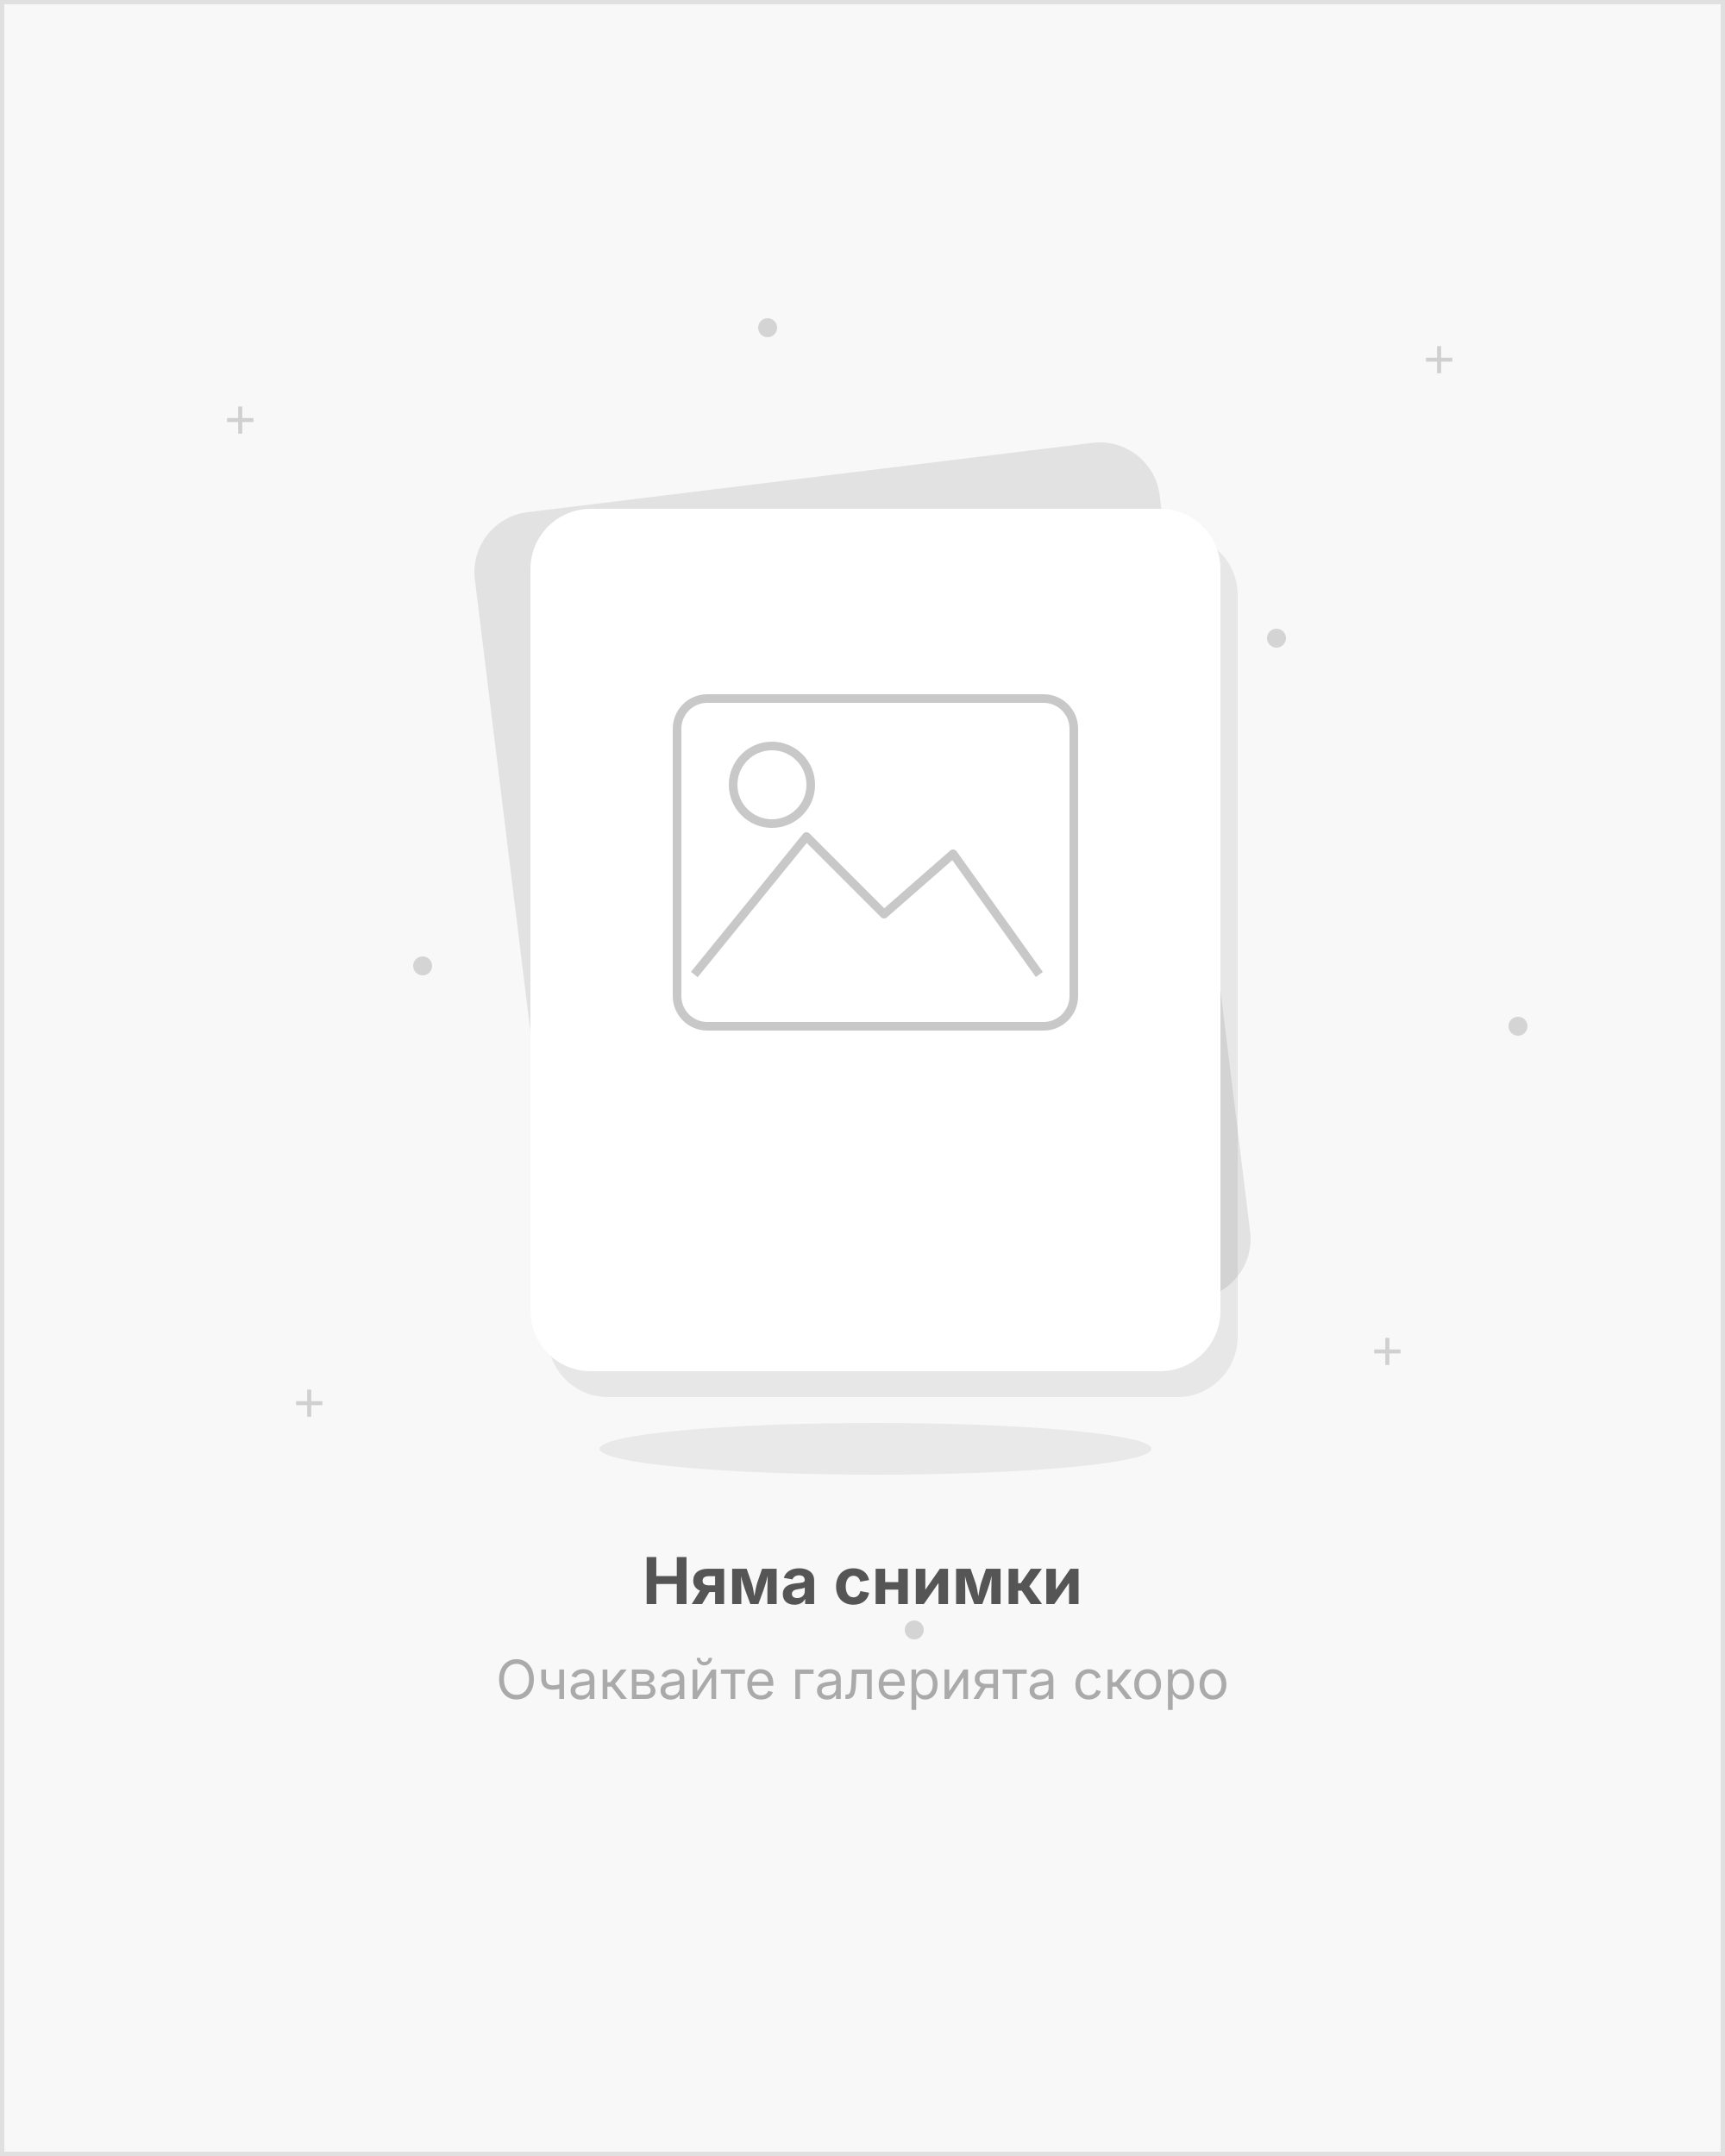
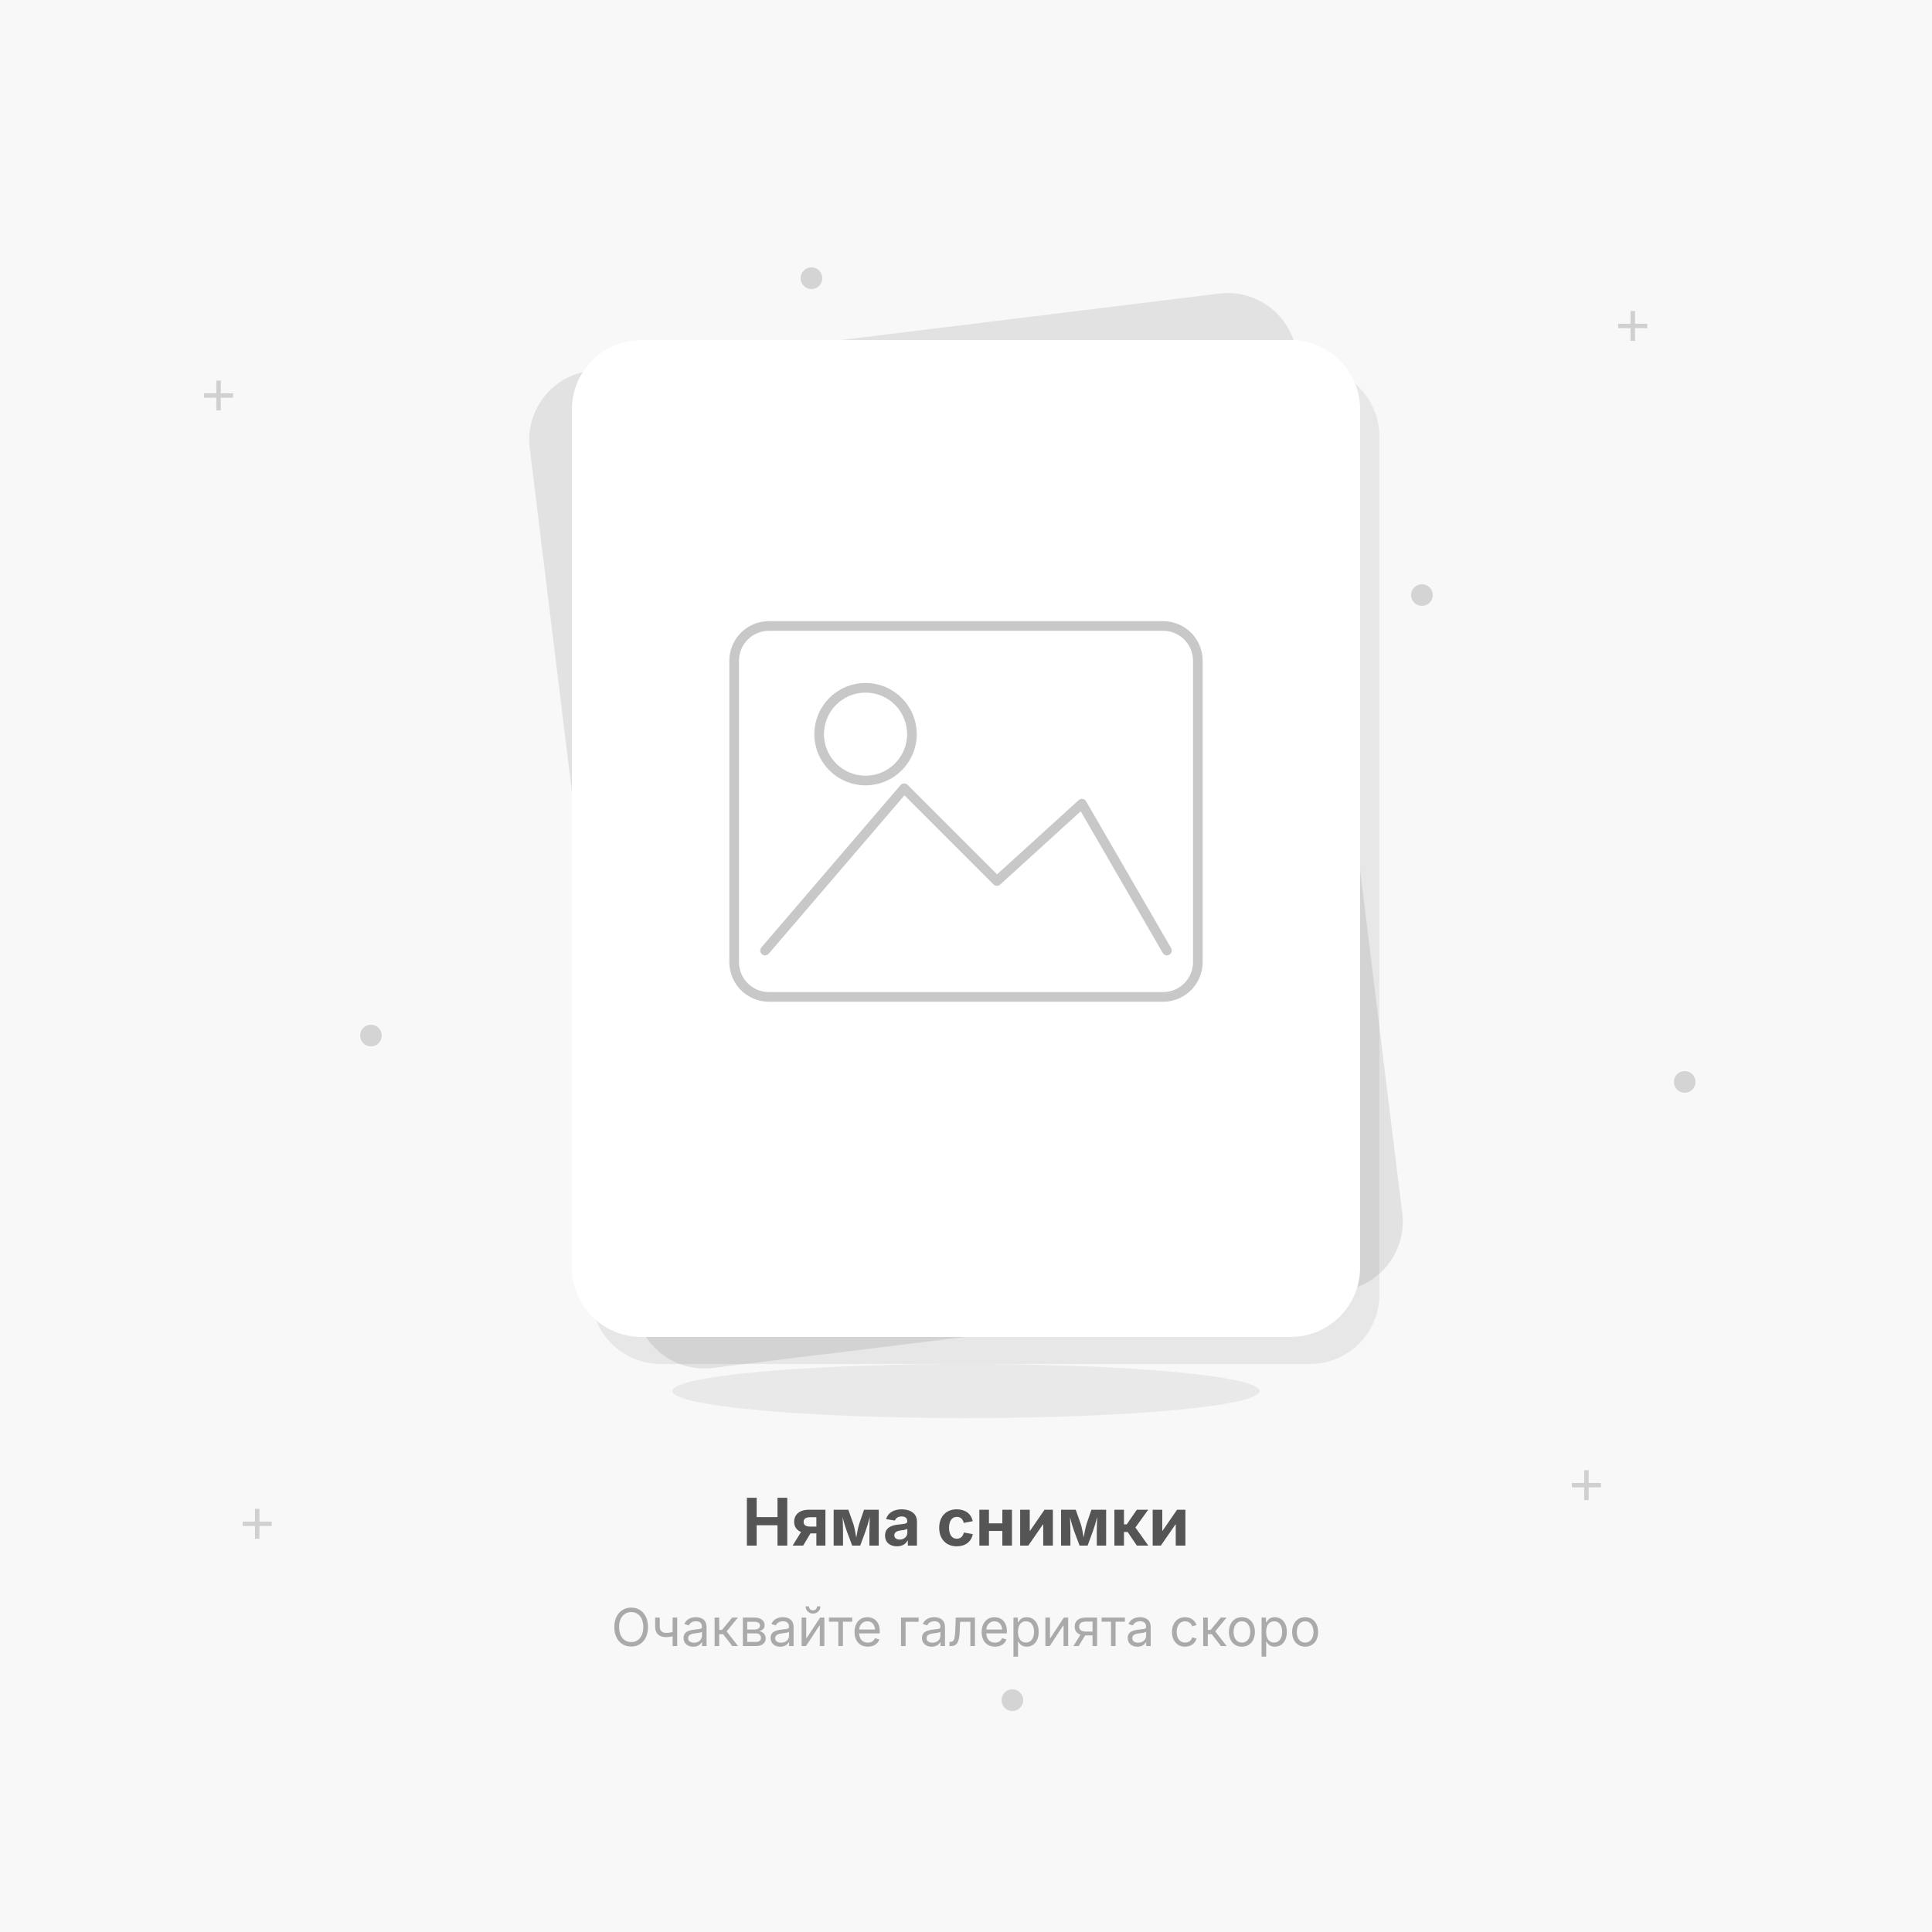
- <svg xmlns="http://www.w3.org/2000/svg" width="400" height="500" viewBox="0 0 400 500">
-   <rect width="400" height="500" fill="#F8F8F8" />
-   <rect x="0.5" y="0.5" width="399" height="499" fill="none" stroke="#E0E0E0" stroke-width="1" />
-   <text x="52" y="102" font-size="13" fill="#D0D0D0" font-family="sans-serif" font-weight="300">+</text>
-   <text x="330" y="88" font-size="13" fill="#D0D0D0" font-family="sans-serif" font-weight="300">+</text>
-   <text x="68" y="330" font-size="13" fill="#D0D0D0" font-family="sans-serif" font-weight="300">+</text>
-   <text x="318" y="318" font-size="13" fill="#D0D0D0" font-family="sans-serif" font-weight="300">+</text>
-   <circle cx="178" cy="76" r="2.2" fill="#D4D4D4" />
-   <circle cx="296" cy="148" r="2.2" fill="#D4D4D4" />
-   <circle cx="98" cy="224" r="2.2" fill="#D4D4D4" />
-   <circle cx="352" cy="238" r="2.2" fill="#D4D4D4" />
-   <circle cx="212" cy="378" r="2.2" fill="#D4D4D4" />
-   <g transform="translate(200,210) rotate(-7) translate(-80,-100)">
-     <rect width="160" height="200" rx="14" fill="#E2E2E2" />
+ <svg xmlns="http://www.w3.org/2000/svg" width="500" height="500" viewBox="0 0 500 500">
+   <rect width="500" height="500" fill="#F8F8F8" />
+   <text x="52" y="108" font-size="16" fill="#D0D0D0" font-family="sans-serif" font-weight="300">+</text>
+   <text x="418" y="90" font-size="16" fill="#D0D0D0" font-family="sans-serif" font-weight="300">+</text>
+   <text x="62" y="400" font-size="16" fill="#D0D0D0" font-family="sans-serif" font-weight="300">+</text>
+   <text x="406" y="390" font-size="16" fill="#D0D0D0" font-family="sans-serif" font-weight="300">+</text>
+   <circle cx="210" cy="72" r="2.8" fill="#D4D4D4" />
+   <circle cx="368" cy="154" r="2.8" fill="#D4D4D4" />
+   <circle cx="96" cy="268" r="2.8" fill="#D4D4D4" />
+   <circle cx="436" cy="280" r="2.8" fill="#D4D4D4" />
+   <circle cx="262" cy="440" r="2.8" fill="#D4D4D4" />
+   <g transform="translate(250,215) rotate(-7) translate(-100,-130)">
+     <rect width="200" height="260" rx="18" fill="#E2E2E2" />
  </g>
-   <rect x="123" y="118" width="160" height="200" rx="14" fill="rgba(0,0,0,0.07)" transform="translate(4,6)" />
-   <rect x="123" y="118" width="160" height="200" rx="14" fill="#FFFFFF" />
-   <g transform="translate(153,158)">
-     <rect x="4" y="4" width="92" height="76" rx="7" fill="none" stroke="#C8C8C8" stroke-width="2" />
-     <circle cx="26" cy="24" r="9" fill="none" stroke="#C8C8C8" stroke-width="2" />
-     <polyline points="8,68 34,36 52,54 68,40 88,68" fill="none" stroke="#C8C8C8" stroke-width="2" stroke-linejoin="round" />
+   <rect x="148" y="88" width="204" height="258" rx="18" fill="rgba(0,0,0,0.07)" transform="translate(5,7)" />
+   <rect x="148" y="88" width="204" height="258" rx="18" fill="#FFFFFF" />
+   <g transform="translate(190,162)">
+     <rect x="0" y="0" width="120" height="96" rx="9" fill="none" stroke="#C8C8C8" stroke-width="2.5" />
+     <circle cx="34" cy="28" r="12" fill="none" stroke="#C8C8C8" stroke-width="2.5" />
+     <polyline points="8,84 44,42 68,66 90,46 112,84" fill="none" stroke="#C8C8C8" stroke-width="2.5" stroke-linejoin="round" stroke-linecap="round" />
  </g>
-   <ellipse cx="203" cy="336" rx="64" ry="6" fill="rgba(0,0,0,0.06)" />
-   <text x="200" y="372" text-anchor="middle" font-family="-apple-system, BlinkMacSystemFont, 'Segoe UI', sans-serif" font-size="15" font-weight="700" fill="#555555">Няма снимки</text>
-   <text x="200" y="394" text-anchor="middle" font-family="-apple-system, BlinkMacSystemFont, 'Segoe UI', sans-serif" font-size="12.5" fill="#AAAAAA">Очаквайте галерията скоро</text>
+   <ellipse cx="250" cy="360" rx="76" ry="7" fill="rgba(0,0,0,0.06)" />
+   <text x="250" y="400" text-anchor="middle" font-family="-apple-system, BlinkMacSystemFont, 'Segoe UI', sans-serif" font-size="17" font-weight="700" fill="#555555">Няма снимки</text>
+   <text x="250" y="426" text-anchor="middle" font-family="-apple-system, BlinkMacSystemFont, 'Segoe UI', sans-serif" font-size="13.5" fill="#AAAAAA">Очаквайте галерията скоро</text>
</svg>
